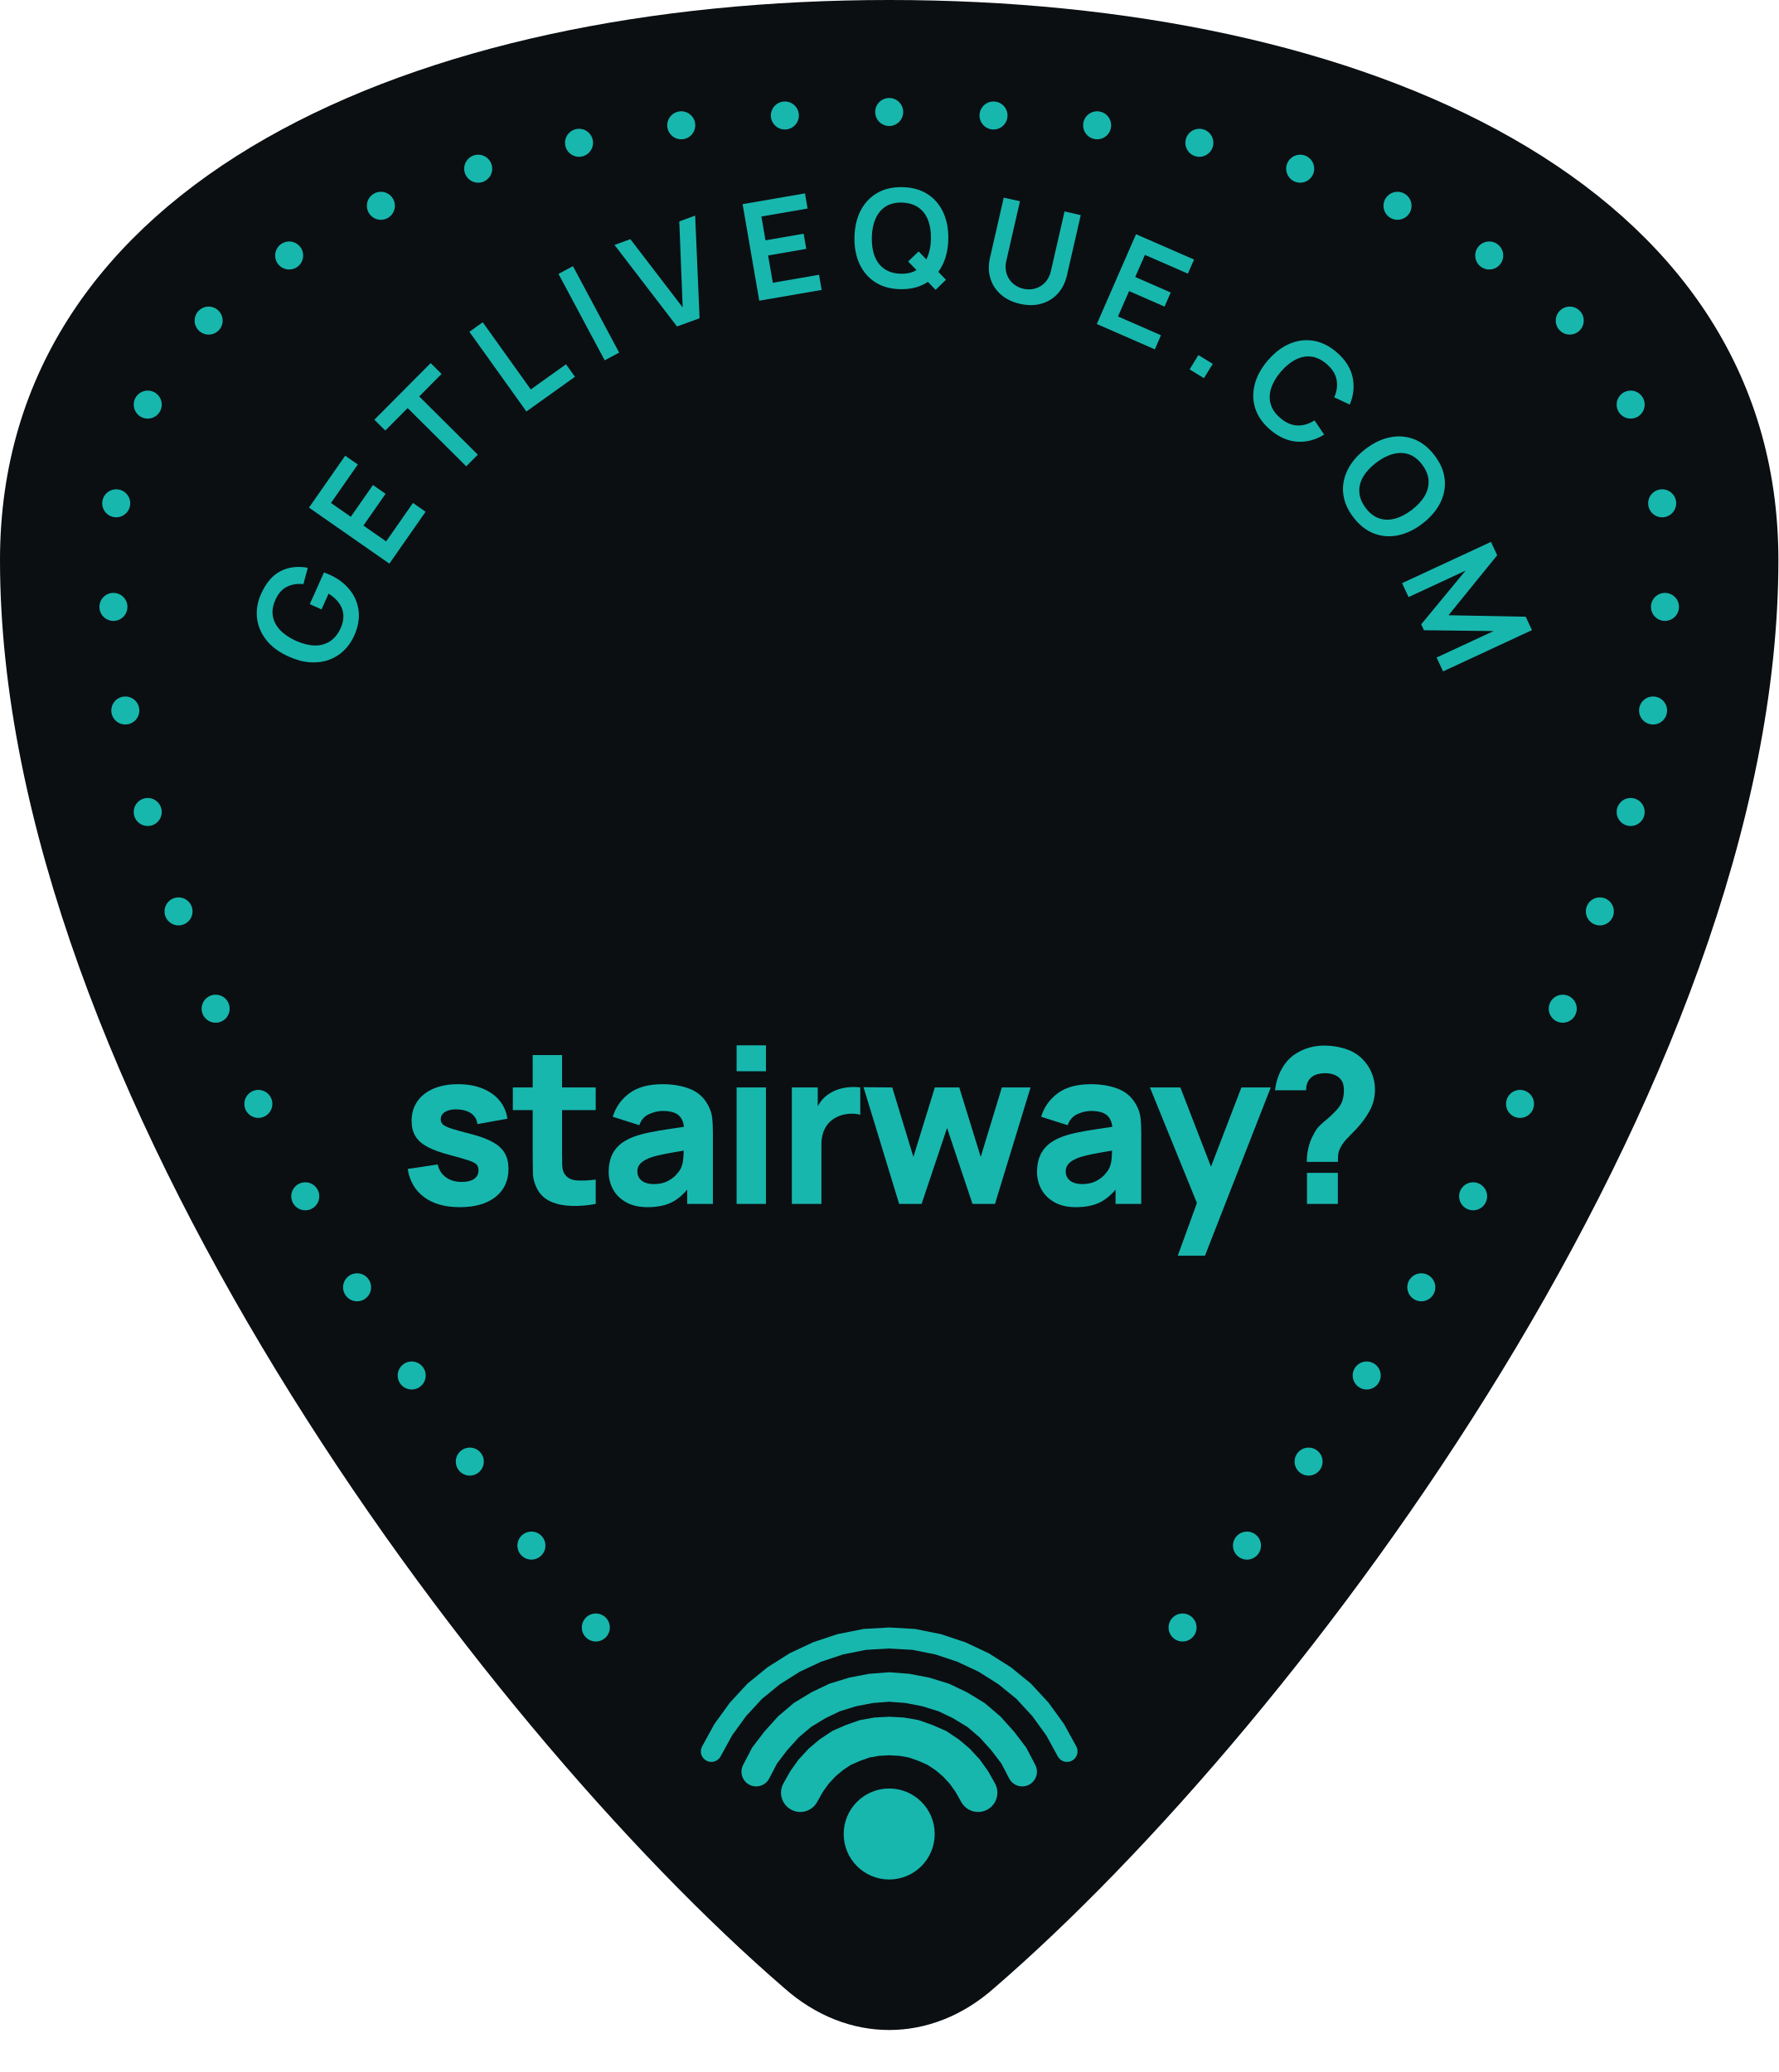
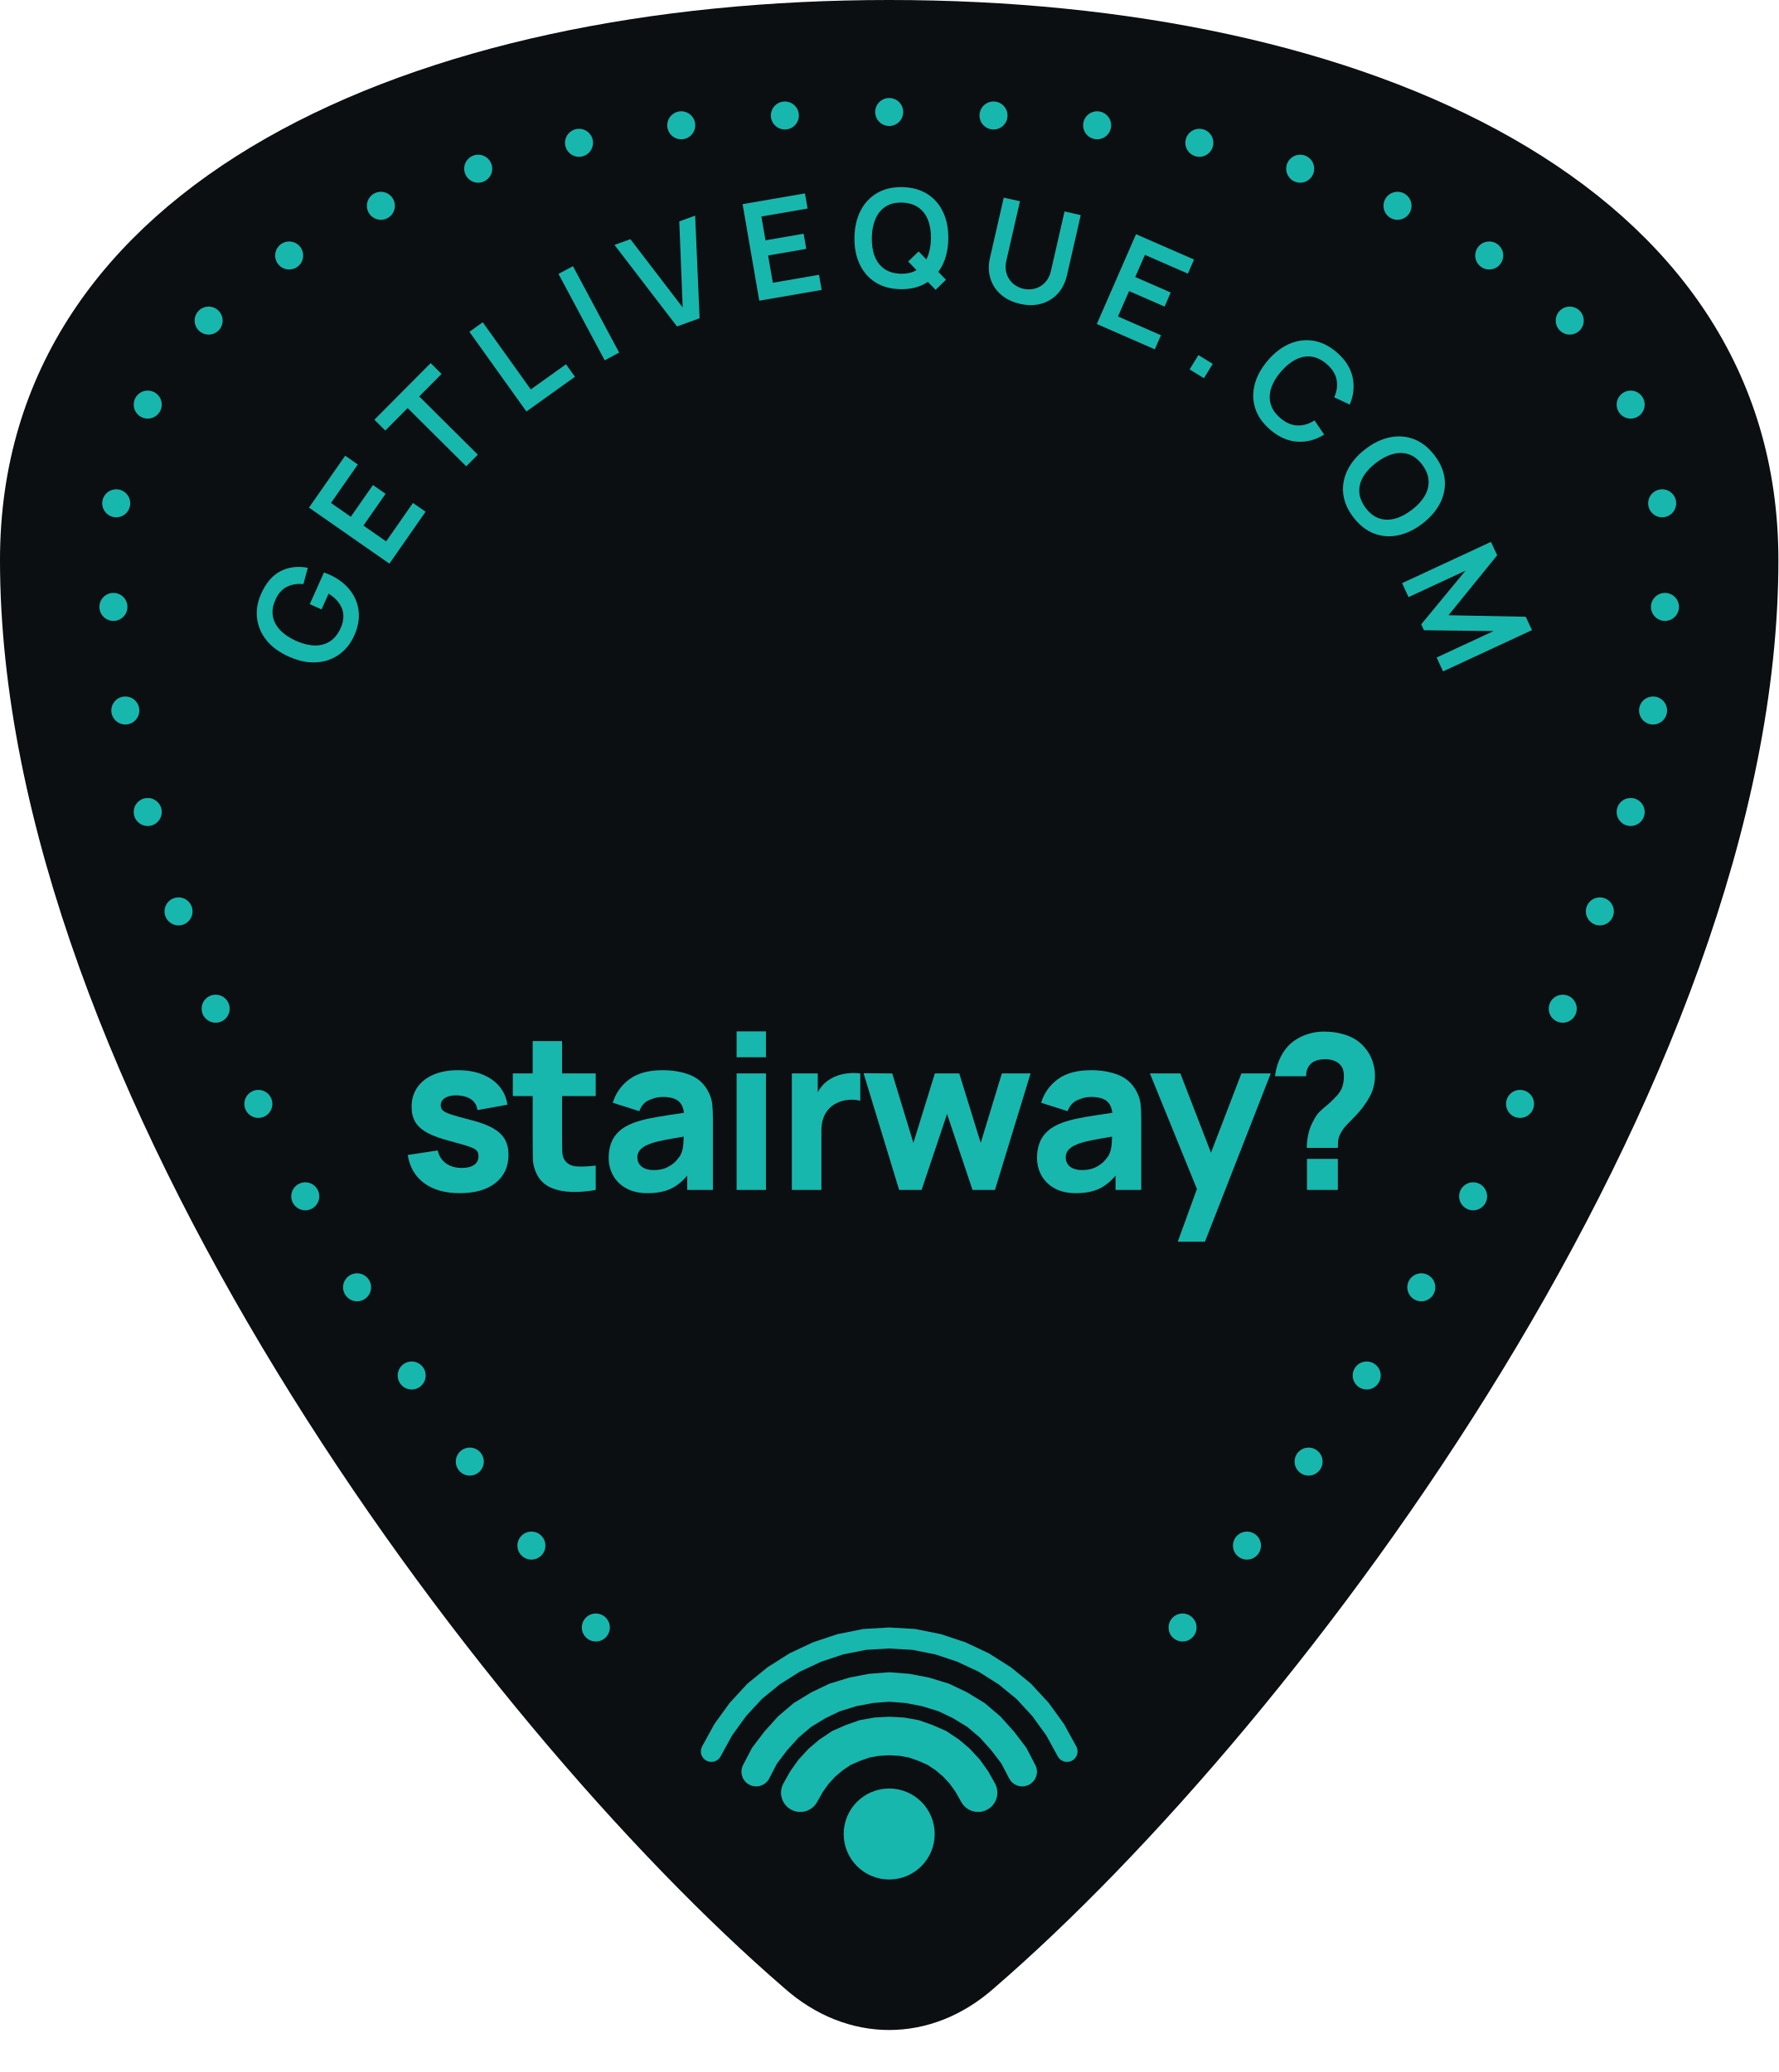
<svg xmlns="http://www.w3.org/2000/svg" viewBox="0 0 25.4 29.6" width="25.4mm" height="29.6mm">
  <defs>
    <clipPath id="pk">
      <path d="M 12.7 0.0 C 19.5 0.0 25.4 2.6 25.4 8.0 C 25.4 15.5 18.6 24.6 14.2 28.4 C 13.3 29.2 12.1 29.2 11.2 28.4 C 6.8 24.6 0.0 15.5 0.0 8.0 C 0.0 2.6 5.9 0.0 12.7 0.0 Z" />
    </clipPath>
  </defs>
  <path d="M 12.7 0.0 C 19.5 0.0 25.4 2.6 25.4 8.0 C 25.4 15.5 18.6 24.6 14.2 28.4 C 13.3 29.2 12.1 29.2 11.2 28.4 C 6.8 24.6 0.0 15.5 0.0 8.0 C 0.0 2.6 5.9 0.0 12.7 0.0 Z" fill="#0B0F12" />
  <g clip-path="url(#pk)">
    <circle cx="12.70" cy="1.60" r="0.2" fill="#17B7AE" />
    <circle cx="14.19" cy="1.65" r="0.2" fill="#17B7AE" />
    <circle cx="15.67" cy="1.79" r="0.2" fill="#17B7AE" />
    <circle cx="17.13" cy="2.04" r="0.2" fill="#17B7AE" />
    <circle cx="18.57" cy="2.41" r="0.2" fill="#17B7AE" />
    <circle cx="19.96" cy="2.94" r="0.2" fill="#17B7AE" />
    <circle cx="21.27" cy="3.65" r="0.2" fill="#17B7AE" />
    <circle cx="22.42" cy="4.58" r="0.2" fill="#17B7AE" />
    <circle cx="23.29" cy="5.78" r="0.2" fill="#17B7AE" />
    <circle cx="23.74" cy="7.19" r="0.2" fill="#17B7AE" />
    <circle cx="23.78" cy="8.67" r="0.2" fill="#17B7AE" />
    <circle cx="23.61" cy="10.15" r="0.2" fill="#17B7AE" />
    <circle cx="23.29" cy="11.60" r="0.2" fill="#17B7AE" />
    <circle cx="22.85" cy="13.02" r="0.2" fill="#17B7AE" />
    <circle cx="22.32" cy="14.41" r="0.2" fill="#17B7AE" />
    <circle cx="21.71" cy="15.77" r="0.2" fill="#17B7AE" />
    <circle cx="21.04" cy="17.09" r="0.2" fill="#17B7AE" />
    <circle cx="20.30" cy="18.39" r="0.2" fill="#17B7AE" />
    <circle cx="19.52" cy="19.65" r="0.2" fill="#17B7AE" />
    <circle cx="18.69" cy="20.88" r="0.2" fill="#17B7AE" />
    <circle cx="17.81" cy="22.08" r="0.2" fill="#17B7AE" />
    <circle cx="16.89" cy="23.25" r="0.2" fill="#17B7AE" />
    <circle cx="8.51" cy="23.25" r="0.2" fill="#17B7AE" />
    <circle cx="7.59" cy="22.08" r="0.2" fill="#17B7AE" />
    <circle cx="6.71" cy="20.88" r="0.2" fill="#17B7AE" />
    <circle cx="5.88" cy="19.65" r="0.2" fill="#17B7AE" />
    <circle cx="5.10" cy="18.39" r="0.2" fill="#17B7AE" />
    <circle cx="4.36" cy="17.09" r="0.2" fill="#17B7AE" />
    <circle cx="3.69" cy="15.77" r="0.2" fill="#17B7AE" />
    <circle cx="3.08" cy="14.41" r="0.2" fill="#17B7AE" />
    <circle cx="2.55" cy="13.02" r="0.2" fill="#17B7AE" />
    <circle cx="2.11" cy="11.60" r="0.2" fill="#17B7AE" />
    <circle cx="1.79" cy="10.15" r="0.2" fill="#17B7AE" />
    <circle cx="1.62" cy="8.67" r="0.2" fill="#17B7AE" />
    <circle cx="1.66" cy="7.19" r="0.2" fill="#17B7AE" />
    <circle cx="2.11" cy="5.78" r="0.2" fill="#17B7AE" />
    <circle cx="2.98" cy="4.58" r="0.2" fill="#17B7AE" />
    <circle cx="4.13" cy="3.65" r="0.2" fill="#17B7AE" />
    <circle cx="5.44" cy="2.94" r="0.2" fill="#17B7AE" />
    <circle cx="6.83" cy="2.41" r="0.2" fill="#17B7AE" />
    <circle cx="8.27" cy="2.04" r="0.2" fill="#17B7AE" />
    <circle cx="9.73" cy="1.79" r="0.2" fill="#17B7AE" />
    <circle cx="11.21" cy="1.65" r="0.2" fill="#17B7AE" />
    <path d="M11.43 25.61 L11.52 25.45 L11.62 25.31 L11.74 25.18 L11.87 25.07 L12.02 24.97 L12.18 24.90 L12.35 24.84 L12.52 24.81 L12.70 24.80 L12.88 24.81 L13.05 24.84 L13.22 24.90 L13.38 24.97 L13.53 25.07 L13.66 25.18 L13.78 25.31 L13.88 25.45 L13.97 25.61" fill="none" stroke="#17B7AE" stroke-width="0.55" stroke-linecap="round" />
    <path d="M10.80 25.31 L10.92 25.08 L11.08 24.87 L11.26 24.67 L11.46 24.50 L11.69 24.36 L11.92 24.25 L12.18 24.17 L12.44 24.12 L12.70 24.10 L12.96 24.12 L13.22 24.17 L13.48 24.25 L13.71 24.36 L13.94 24.50 L14.14 24.67 L14.32 24.87 L14.48 25.08 L14.60 25.31" fill="none" stroke="#17B7AE" stroke-width="0.42" stroke-linecap="round" />
    <path d="M10.16 25.02 L10.33 24.71 L10.54 24.42 L10.78 24.16 L11.05 23.94 L11.35 23.75 L11.67 23.60 L12.00 23.49 L12.35 23.42 L12.70 23.40 L13.05 23.42 L13.40 23.49 L13.73 23.60 L14.05 23.75 L14.35 23.94 L14.62 24.16 L14.86 24.42 L15.07 24.71 L15.24 25.02" fill="none" stroke="#17B7AE" stroke-width="0.3" stroke-linecap="round" />
    <circle cx="12.7" cy="26.2" r="0.65" fill="#17B7AE" />
    <g transform="translate(5.032 9.070) rotate(-65.90)">
      <path transform="translate(-0.712 0) scale(0.000972 -0.000972)" d="M734 -30Q594 -30 471.5 19.5Q349 69 256.5 165.0Q164 261 112.0 400.5Q60 540 60 720Q60 956 148.0 1123.5Q236 1291 389.0 1380.5Q542 1470 734 1470Q1000 1470 1155.5 1346.5Q1311 1223 1366 1000L1120 961Q1079 1089 986.0 1165.5Q893 1242 749 1242Q604 1244 508.0 1179.0Q412 1114 363.5 996.0Q315 878 315 720Q315 562 363.0 445.5Q411 329 507.5 264.0Q604 199 749 197Q858 196 940.0 236.5Q1022 277 1074.0 359.5Q1126 442 1144 566H890V755H1400Q1402 739 1403.0 708.0Q1404 677 1404 671Q1404 467 1323.5 308.5Q1243 150 1093.0 60.0Q943 -30 734 -30Z" fill="#17B7AE" />
    </g>
    <g transform="translate(5.809 7.697) rotate(-55.12)">
      <path transform="translate(-0.569 0) scale(0.000972 -0.000972)" d="M140 0V1440H1070V1214H381V859H950V633H381V226H1070V0Z" fill="#17B7AE" />
    </g>
    <g transform="translate(6.742 6.578) rotate(-45.17)">
      <path transform="translate(-0.590 0) scale(0.000972 -0.000972)" d="M486 0V1214H20V1440H1193V1214H727V0Z" fill="#17B7AE" />
    </g>
    <g transform="translate(7.814 5.667) rotate(-35.57)">
      <path transform="translate(-0.519 0) scale(0.000972 -0.000972)" d="M160 0V1440H401V226H1037V0Z" fill="#17B7AE" />
    </g>
    <g transform="translate(8.740 5.092) rotate(-28.12)">
      <path transform="translate(-0.273 0) scale(0.000972 -0.000972)" d="M160 0V1440H401V0Z" fill="#17B7AE" />
    </g>
    <g transform="translate(9.831 4.605) rotate(-19.97)">
      <path transform="translate(-0.623 0) scale(0.000972 -0.000972)" d="M464 0 10 1440H258L638 234L1023 1440H1271L817 0Z" fill="#17B7AE" />
    </g>
    <g transform="translate(11.271 4.222) rotate(-9.80)">
      <path transform="translate(-0.569 0) scale(0.000972 -0.000972)" d="M140 0V1440H1070V1214H381V859H950V633H381V226H1070V0Z" fill="#17B7AE" />
    </g>
    <g transform="translate(12.861 4.102) rotate(1.10)">
      <path transform="translate(-0.729 0) scale(0.000972 -0.000972)" d="M1267 -30 856 379 1007 530 1416 121ZM749 -30Q533 -30 379.0 64.5Q225 159 142.5 328.0Q60 497 60 720Q60 943 142.5 1112.0Q225 1281 379.0 1375.5Q533 1470 749 1470Q965 1470 1119.5 1375.5Q1274 1281 1356.5 1112.0Q1439 943 1439 720Q1439 497 1356.5 328.0Q1274 159 1119.5 64.5Q965 -30 749 -30ZM749 197Q894 196 990.5 261.0Q1087 326 1135.5 444.0Q1184 562 1184 720Q1184 878 1135.5 994.5Q1087 1111 990.5 1176.0Q894 1241 749 1243Q604 1244 508.0 1179.0Q412 1114 363.5 996.0Q315 878 315 720Q315 562 363.0 445.5Q411 329 507.5 264.0Q604 199 749 197Z" fill="#17B7AE" />
    </g>
    <g transform="translate(14.574 4.312) rotate(12.89)">
      <path transform="translate(-0.700 0) scale(0.000972 -0.000972)" d="M720 -30Q548 -30 417.5 40.0Q287 110 213.5 237.0Q140 364 140 535V1438L384 1440V541Q384 460 411.5 396.0Q439 332 486.0 287.5Q533 243 594.0 220.0Q655 197 720 197Q787 197 847.5 220.5Q908 244 955.0 288.5Q1002 333 1029.0 397.0Q1056 461 1056 541V1440H1300V535Q1300 364 1226.5 237.0Q1153 110 1022.5 40.0Q892 -30 720 -30Z" fill="#17B7AE" />
    </g>
    <g transform="translate(16.062 4.802) rotate(23.59)">
      <path transform="translate(-0.569 0) scale(0.000972 -0.000972)" d="M140 0V1440H1070V1214H381V859H950V633H381V226H1070V0Z" fill="#17B7AE" />
    </g>
    <g transform="translate(17.093 5.340) rotate(31.53)">
      <path transform="translate(-0.295 0) scale(0.000972 -0.000972)" d="M180 0V247H427V0Z" fill="#17B7AE" />
    </g>
    <g transform="translate(18.154 6.111) rotate(40.49)">
      <path transform="translate(-0.718 0) scale(0.000972 -0.000972)" d="M749 -30Q533 -30 379.0 64.5Q225 159 142.5 328.0Q60 497 60 720Q60 943 142.5 1112.0Q225 1281 379.0 1375.5Q533 1470 749 1470Q998 1470 1164.0 1345.5Q1330 1221 1397 1010L1154 943Q1112 1084 1011.0 1163.5Q910 1243 749 1243Q604 1243 507.5 1178.0Q411 1113 362.5 995.5Q314 878 313 720Q313 562 361.5 444.5Q410 327 507.0 262.0Q604 197 749 197Q910 197 1011.0 277.0Q1112 357 1154 497L1397 430Q1330 219 1164.0 94.5Q998 -30 749 -30Z" fill="#17B7AE" />
    </g>
    <g transform="translate(19.355 7.375) rotate(52.40)">
      <path transform="translate(-0.729 0) scale(0.000972 -0.000972)" d="M749 -30Q533 -30 379.0 64.5Q225 159 142.5 328.0Q60 497 60 720Q60 943 142.5 1112.0Q225 1281 379.0 1375.5Q533 1470 749 1470Q965 1470 1119.5 1375.5Q1274 1281 1356.5 1112.0Q1439 943 1439 720Q1439 497 1356.5 328.0Q1274 159 1119.5 64.5Q965 -30 749 -30ZM749 197Q894 196 990.5 261.0Q1087 326 1135.5 444.0Q1184 562 1184 720Q1184 878 1135.5 994.5Q1087 1111 990.5 1176.0Q894 1241 749 1243Q604 1244 508.0 1179.0Q412 1114 363.5 996.0Q315 878 315 720Q315 562 363.0 445.5Q411 329 507.5 264.0Q604 199 749 197Z" fill="#17B7AE" />
    </g>
    <g transform="translate(20.318 8.961) rotate(65.09)">
      <path transform="translate(-0.831 0) scale(0.000972 -0.000972)" d="M140 0V1440H357L855 420L1353 1440H1570V0H1345V923L903 0H807L366 923V0Z" fill="#17B7AE" />
    </g>
-     <path transform="translate(5.700 17.199) scale(0.001541 -0.001541)" d="M562 -30Q358 -30 232.5 62.5Q107 155 80 324L358 366Q375 290 433.5 247.0Q492 204 582 204Q656 204 696.0 232.5Q736 261 736 312Q736 344 720.0 363.5Q704 383 648.5 402.0Q593 421 476 452Q344 486 265.0 528.0Q186 570 151.0 628.5Q116 687 116 770Q116 874 169.0 950.5Q222 1027 318.5 1068.5Q415 1110 546 1110Q673 1110 771.0 1071.0Q869 1032 929.5 960.0Q990 888 1004 790L726 740Q719 800 674.0 835.0Q629 870 552 876Q477 881 431.5 856.0Q386 831 386 784Q386 756 405.5 737.0Q425 718 486.5 698.0Q548 678 674 646Q797 614 871.5 571.5Q946 529 980.0 469.5Q1014 410 1014 326Q1014 160 894.0 65.0Q774 -30 562 -30Z" fill="#17B7AE" />
-     <path transform="translate(7.294 17.199) scale(0.001541 -0.001541)" d="M788 0Q676 -21 568.5 -18.5Q461 -16 376.5 19.5Q292 55 248 134Q208 208 206.0 284.5Q204 361 204 458V1380H476V474Q476 411 477.5 360.5Q479 310 498 280Q534 223 613.0 218.0Q692 213 788 226ZM20 870V1080H788V870Z" fill="#17B7AE" />
-     <path transform="translate(8.570 17.199) scale(0.001541 -0.001541)" d="M440 -30Q324 -30 243.5 14.5Q163 59 121.5 133.5Q80 208 80 298Q80 373 103.0 435.0Q126 497 177.5 544.5Q229 592 316 624Q376 646 459.0 663.0Q542 680 647.0 695.5Q752 711 878 730L780 676Q780 772 734.0 817.0Q688 862 580 862Q520 862 455.0 833.0Q390 804 364 730L118 808Q159 942 272.0 1026.0Q385 1110 580 1110Q723 1110 834.0 1066.0Q945 1022 1002 914Q1034 854 1040.0 794.0Q1046 734 1046 660V0H808V222L842 176Q763 67 671.5 18.5Q580 -30 440 -30ZM498 184Q573 184 624.5 210.5Q676 237 706.5 271.0Q737 305 748 328Q769 372 772.5 430.5Q776 489 776 528L856 508Q735 488 660.0 474.5Q585 461 539.0 450.0Q493 439 458 426Q418 410 393.5 391.5Q369 373 357.5 351.0Q346 329 346 302Q346 265 364.5 238.5Q383 212 417.0 198.0Q451 184 498 184Z" fill="#17B7AE" />
-     <path transform="translate(10.274 17.199) scale(0.001541 -0.001541)" d="M160 1230V1470H432V1230ZM160 0V1080H432V0Z" fill="#17B7AE" />
-     <path transform="translate(11.094 17.199) scale(0.001541 -0.001541)" d="M140 0V1080H380V816L354 850Q375 906 410.0 952.0Q445 998 496 1028Q535 1052 581.0 1065.5Q627 1079 676.0 1082.5Q725 1086 774 1080V826Q729 840 669.5 835.5Q610 831 562 808Q514 786 481.0 749.5Q448 713 431.0 663.5Q414 614 414 552V0Z" fill="#17B7AE" />
-     <path transform="translate(12.272 17.199) scale(0.001541 -0.001541)" d="M370 0 40 1082 306 1080 502 436 701 1080H927L1126 436L1322 1080H1588L1258 0H1050L814 704L578 0Z" fill="#17B7AE" />
-     <path transform="translate(14.688 17.199) scale(0.001541 -0.001541)" d="M440 -30Q324 -30 243.5 14.5Q163 59 121.5 133.5Q80 208 80 298Q80 373 103.0 435.0Q126 497 177.5 544.5Q229 592 316 624Q376 646 459.0 663.0Q542 680 647.0 695.5Q752 711 878 730L780 676Q780 772 734.0 817.0Q688 862 580 862Q520 862 455.0 833.0Q390 804 364 730L118 808Q159 942 272.0 1026.0Q385 1110 580 1110Q723 1110 834.0 1066.0Q945 1022 1002 914Q1034 854 1040.0 794.0Q1046 734 1046 660V0H808V222L842 176Q763 67 671.5 18.5Q580 -30 440 -30ZM498 184Q573 184 624.5 210.5Q676 237 706.5 271.0Q737 305 748 328Q769 372 772.5 430.5Q776 489 776 528L856 508Q735 488 660.0 474.5Q585 461 539.0 450.0Q493 439 458 426Q418 410 393.5 391.5Q369 373 357.5 351.0Q346 329 346 302Q346 265 364.5 238.5Q383 212 417.0 198.0Q451 184 498 184Z" fill="#17B7AE" />
-     <path transform="translate(16.393 17.199) scale(0.001541 -0.001541)" d="M278 -480 486 92 490 -76 20 1080H302L618 262H554L868 1080H1140L530 -480Z" fill="#17B7AE" />
-     <path transform="translate(18.057 17.199) scale(0.001541 -0.001541)" d="M394 390Q394 456 409.5 522.0Q425 588 456 642Q481 693 510.5 722.5Q540 752 578.5 783.0Q617 814 670 870Q711 915 724.5 958.5Q738 1002 738 1054Q738 1081 732.5 1106.0Q727 1131 712 1150Q688 1183 648.5 1197.5Q609 1212 564 1212Q530 1212 497.5 1204.0Q465 1196 442 1178Q414 1157 400.5 1125.0Q387 1093 388 1054H100Q112 1161 161.0 1250.0Q210 1339 288 1390Q345 1428 414.0 1448.0Q483 1468 552 1468Q666 1468 767.0 1432.5Q868 1397 934 1316Q978 1265 1002.0 1197.5Q1026 1130 1026 1062Q1026 953 977.0 864.0Q928 775 856 698Q825 665 800.5 640.5Q776 616 756.5 594.5Q737 573 722 550Q694 504 688.0 475.0Q682 446 682 390ZM396 0V288H682V0Z" fill="#17B7AE" />
+     <path transform="translate(5.700 16.999) scale(0.001541 -0.001541)" d="M562 -30Q358 -30 232.5 62.5Q107 155 80 324L358 366Q375 290 433.5 247.0Q492 204 582 204Q656 204 696.0 232.5Q736 261 736 312Q736 344 720.0 363.5Q704 383 648.5 402.0Q593 421 476 452Q344 486 265.0 528.0Q186 570 151.0 628.5Q116 687 116 770Q116 874 169.0 950.5Q222 1027 318.5 1068.5Q415 1110 546 1110Q673 1110 771.0 1071.0Q869 1032 929.5 960.0Q990 888 1004 790L726 740Q719 800 674.0 835.0Q629 870 552 876Q477 881 431.5 856.0Q386 831 386 784Q386 756 405.5 737.0Q425 718 486.5 698.0Q548 678 674 646Q797 614 871.5 571.5Q946 529 980.0 469.5Q1014 410 1014 326Q1014 160 894.0 65.0Q774 -30 562 -30Z" fill="#17B7AE" />
+     <path transform="translate(7.294 16.999) scale(0.001541 -0.001541)" d="M788 0Q676 -21 568.5 -18.5Q461 -16 376.5 19.5Q292 55 248 134Q208 208 206.0 284.5Q204 361 204 458V1380H476V474Q476 411 477.5 360.5Q479 310 498 280Q534 223 613.0 218.0Q692 213 788 226ZM20 870V1080H788V870Z" fill="#17B7AE" />
+     <path transform="translate(8.570 16.999) scale(0.001541 -0.001541)" d="M440 -30Q324 -30 243.5 14.5Q163 59 121.5 133.5Q80 208 80 298Q80 373 103.0 435.0Q126 497 177.5 544.5Q229 592 316 624Q376 646 459.0 663.0Q542 680 647.0 695.5Q752 711 878 730L780 676Q780 772 734.0 817.0Q688 862 580 862Q520 862 455.0 833.0Q390 804 364 730L118 808Q159 942 272.0 1026.0Q385 1110 580 1110Q723 1110 834.0 1066.0Q945 1022 1002 914Q1034 854 1040.0 794.0Q1046 734 1046 660V0H808V222L842 176Q763 67 671.5 18.5Q580 -30 440 -30ZM498 184Q573 184 624.5 210.5Q676 237 706.5 271.0Q737 305 748 328Q769 372 772.5 430.5Q776 489 776 528L856 508Q735 488 660.0 474.5Q585 461 539.0 450.0Q493 439 458 426Q418 410 393.5 391.5Q369 373 357.5 351.0Q346 329 346 302Q346 265 364.5 238.5Q383 212 417.0 198.0Q451 184 498 184Z" fill="#17B7AE" />
+     <path transform="translate(10.274 16.999) scale(0.001541 -0.001541)" d="M160 1230V1470H432V1230ZM160 0V1080H432V0Z" fill="#17B7AE" />
+     <path transform="translate(11.094 16.999) scale(0.001541 -0.001541)" d="M140 0V1080H380V816L354 850Q375 906 410.0 952.0Q445 998 496 1028Q535 1052 581.0 1065.5Q627 1079 676.0 1082.5Q725 1086 774 1080V826Q729 840 669.5 835.5Q610 831 562 808Q514 786 481.0 749.5Q448 713 431.0 663.5Q414 614 414 552V0Z" fill="#17B7AE" />
+     <path transform="translate(12.272 16.999) scale(0.001541 -0.001541)" d="M370 0 40 1082 306 1080 502 436 701 1080H927L1126 436L1322 1080H1588L1258 0H1050L814 704L578 0Z" fill="#17B7AE" />
+     <path transform="translate(14.688 16.999) scale(0.001541 -0.001541)" d="M440 -30Q324 -30 243.5 14.5Q163 59 121.5 133.5Q80 208 80 298Q80 373 103.0 435.0Q126 497 177.5 544.5Q229 592 316 624Q376 646 459.0 663.0Q542 680 647.0 695.5Q752 711 878 730L780 676Q780 772 734.0 817.0Q688 862 580 862Q520 862 455.0 833.0Q390 804 364 730L118 808Q159 942 272.0 1026.0Q385 1110 580 1110Q723 1110 834.0 1066.0Q945 1022 1002 914Q1034 854 1040.0 794.0Q1046 734 1046 660V0H808V222L842 176Q763 67 671.5 18.5Q580 -30 440 -30ZM498 184Q573 184 624.5 210.5Q676 237 706.5 271.0Q737 305 748 328Q769 372 772.5 430.5Q776 489 776 528L856 508Q735 488 660.0 474.5Q585 461 539.0 450.0Q493 439 458 426Q418 410 393.5 391.5Q369 373 357.5 351.0Q346 329 346 302Q346 265 364.5 238.5Q383 212 417.0 198.0Q451 184 498 184Z" fill="#17B7AE" />
+     <path transform="translate(16.393 16.999) scale(0.001541 -0.001541)" d="M278 -480 486 92 490 -76 20 1080H302L618 262H554L868 1080H1140L530 -480Z" fill="#17B7AE" />
+     <path transform="translate(18.057 16.999) scale(0.001541 -0.001541)" d="M394 390Q394 456 409.5 522.0Q425 588 456 642Q481 693 510.5 722.5Q540 752 578.5 783.0Q617 814 670 870Q711 915 724.5 958.5Q738 1002 738 1054Q738 1081 732.5 1106.0Q727 1131 712 1150Q688 1183 648.5 1197.5Q609 1212 564 1212Q530 1212 497.5 1204.0Q465 1196 442 1178Q414 1157 400.5 1125.0Q387 1093 388 1054H100Q112 1161 161.0 1250.0Q210 1339 288 1390Q345 1428 414.0 1448.0Q483 1468 552 1468Q666 1468 767.0 1432.5Q868 1397 934 1316Q978 1265 1002.0 1197.5Q1026 1130 1026 1062Q1026 953 977.0 864.0Q928 775 856 698Q825 665 800.5 640.5Q776 616 756.5 594.5Q737 573 722 550Q694 504 688.0 475.0Q682 446 682 390ZM396 0V288H682V0Z" fill="#17B7AE" />
  </g>
</svg>
